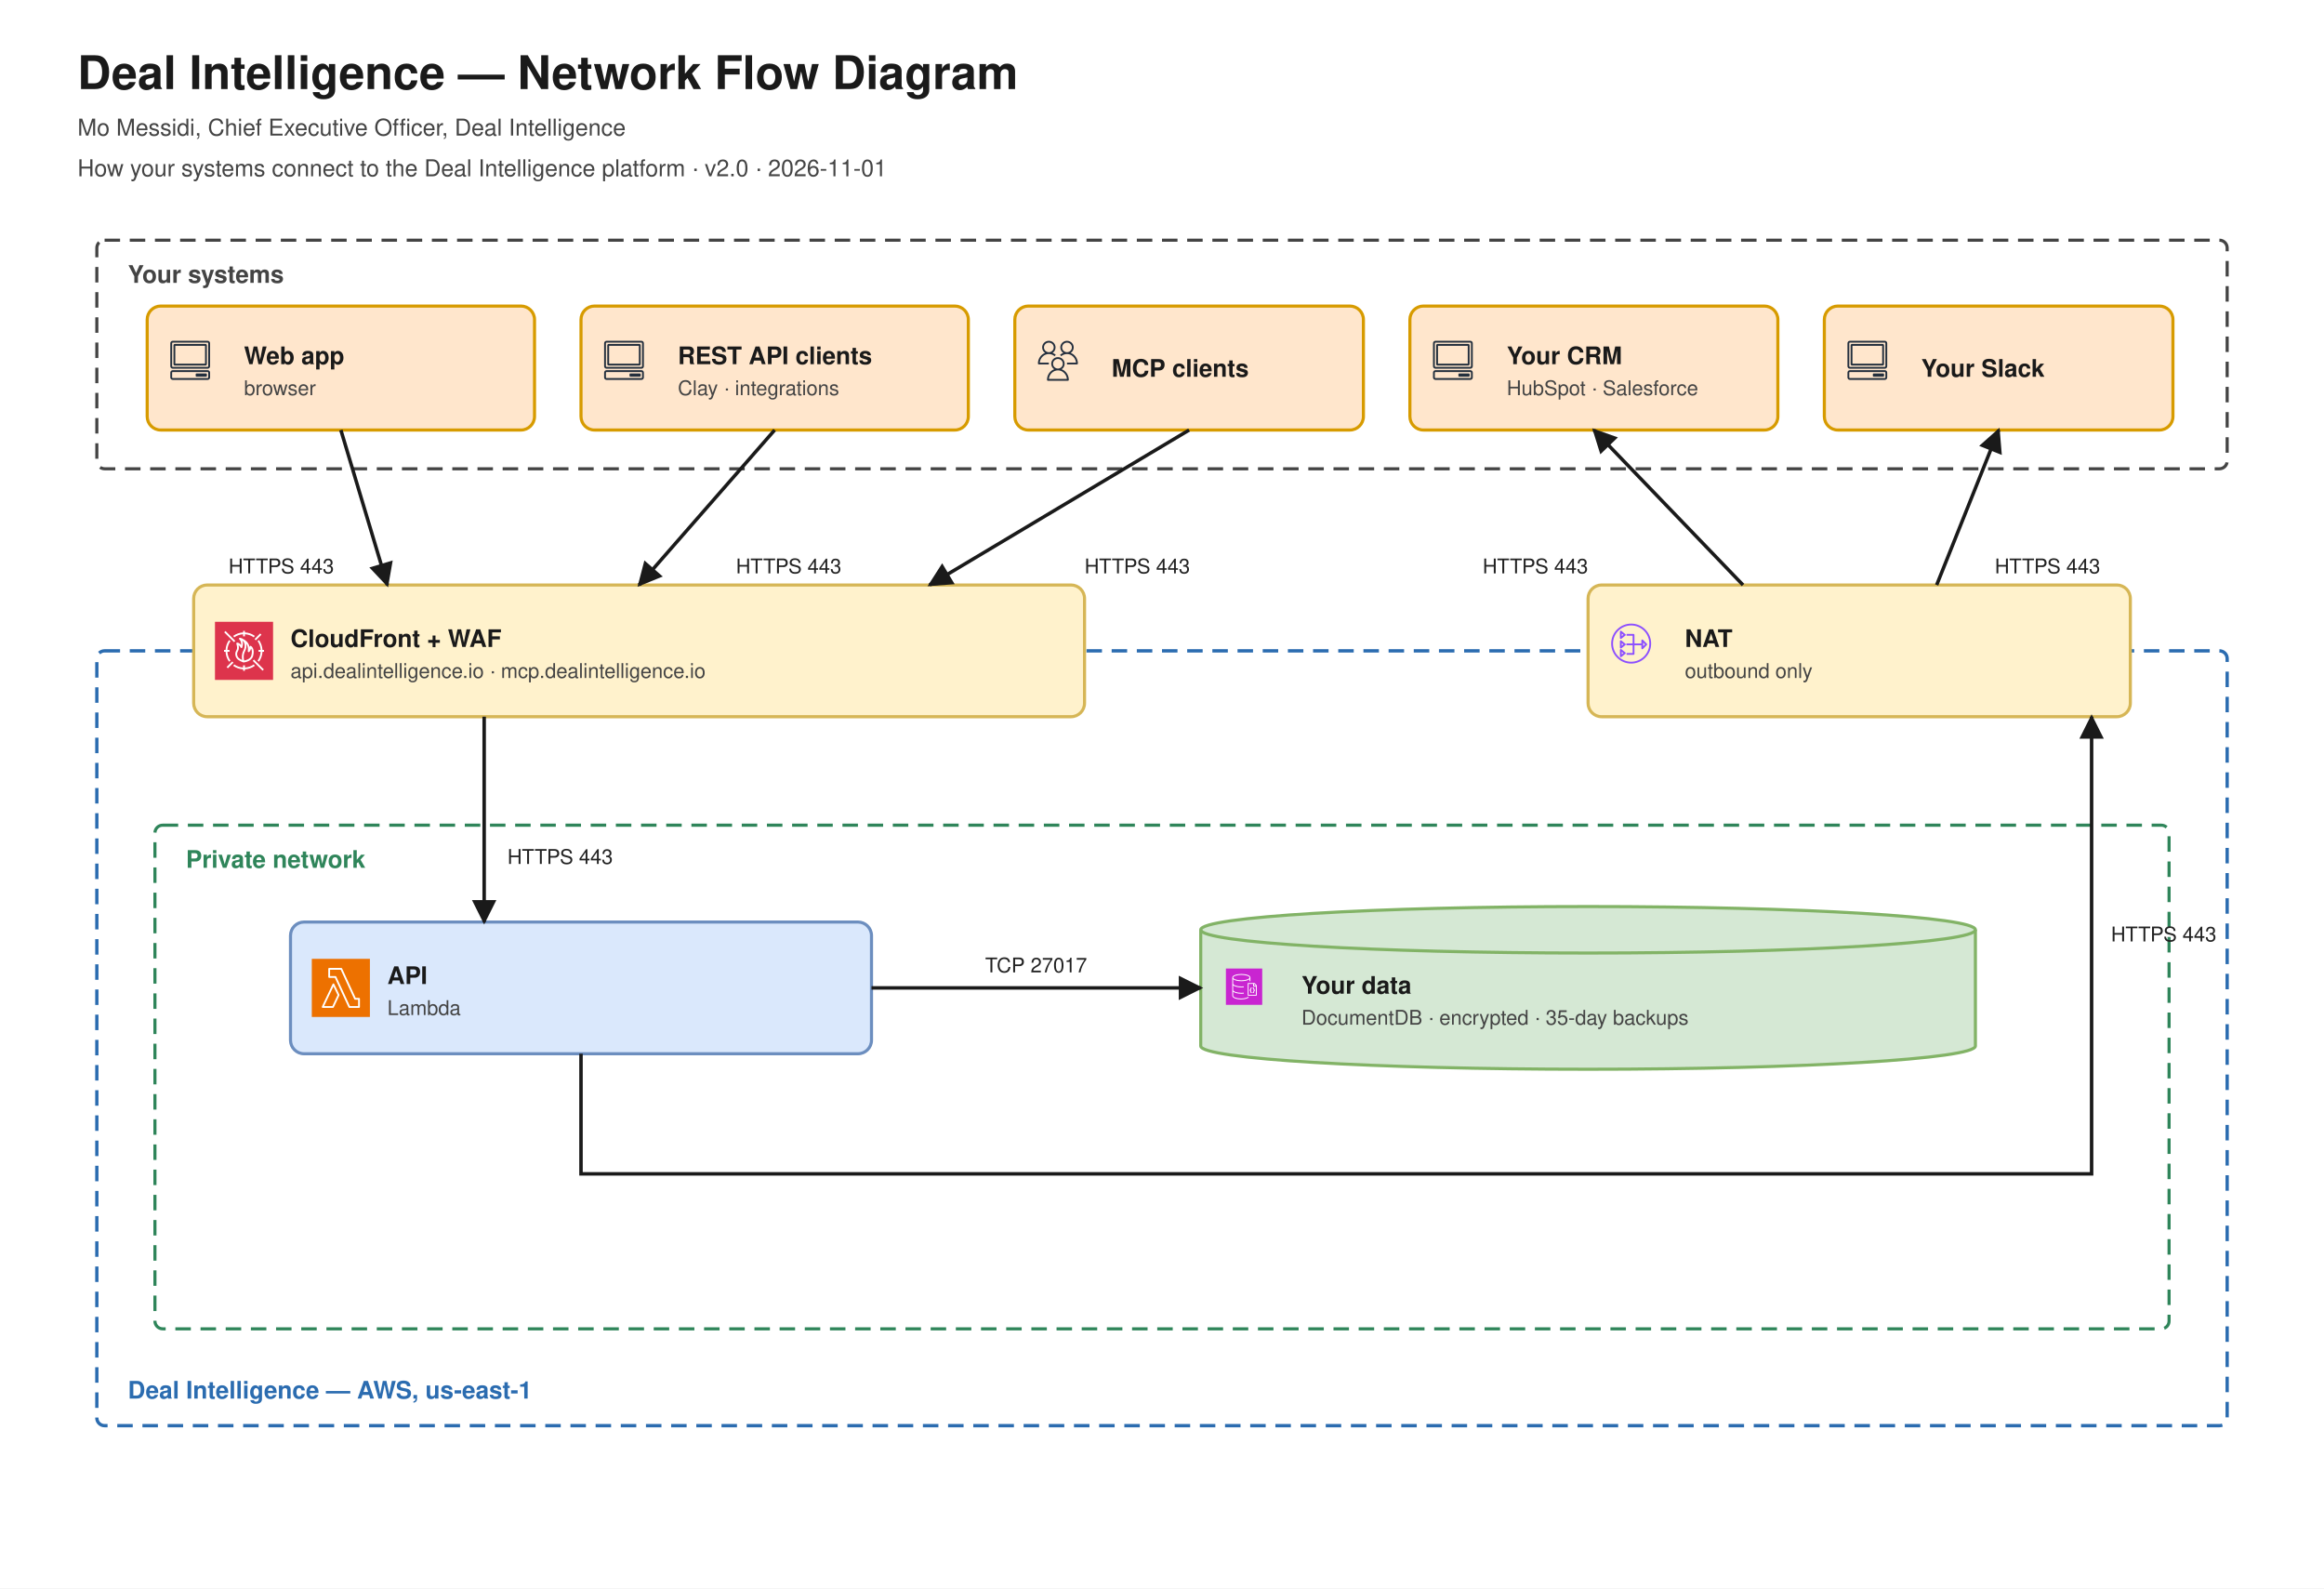
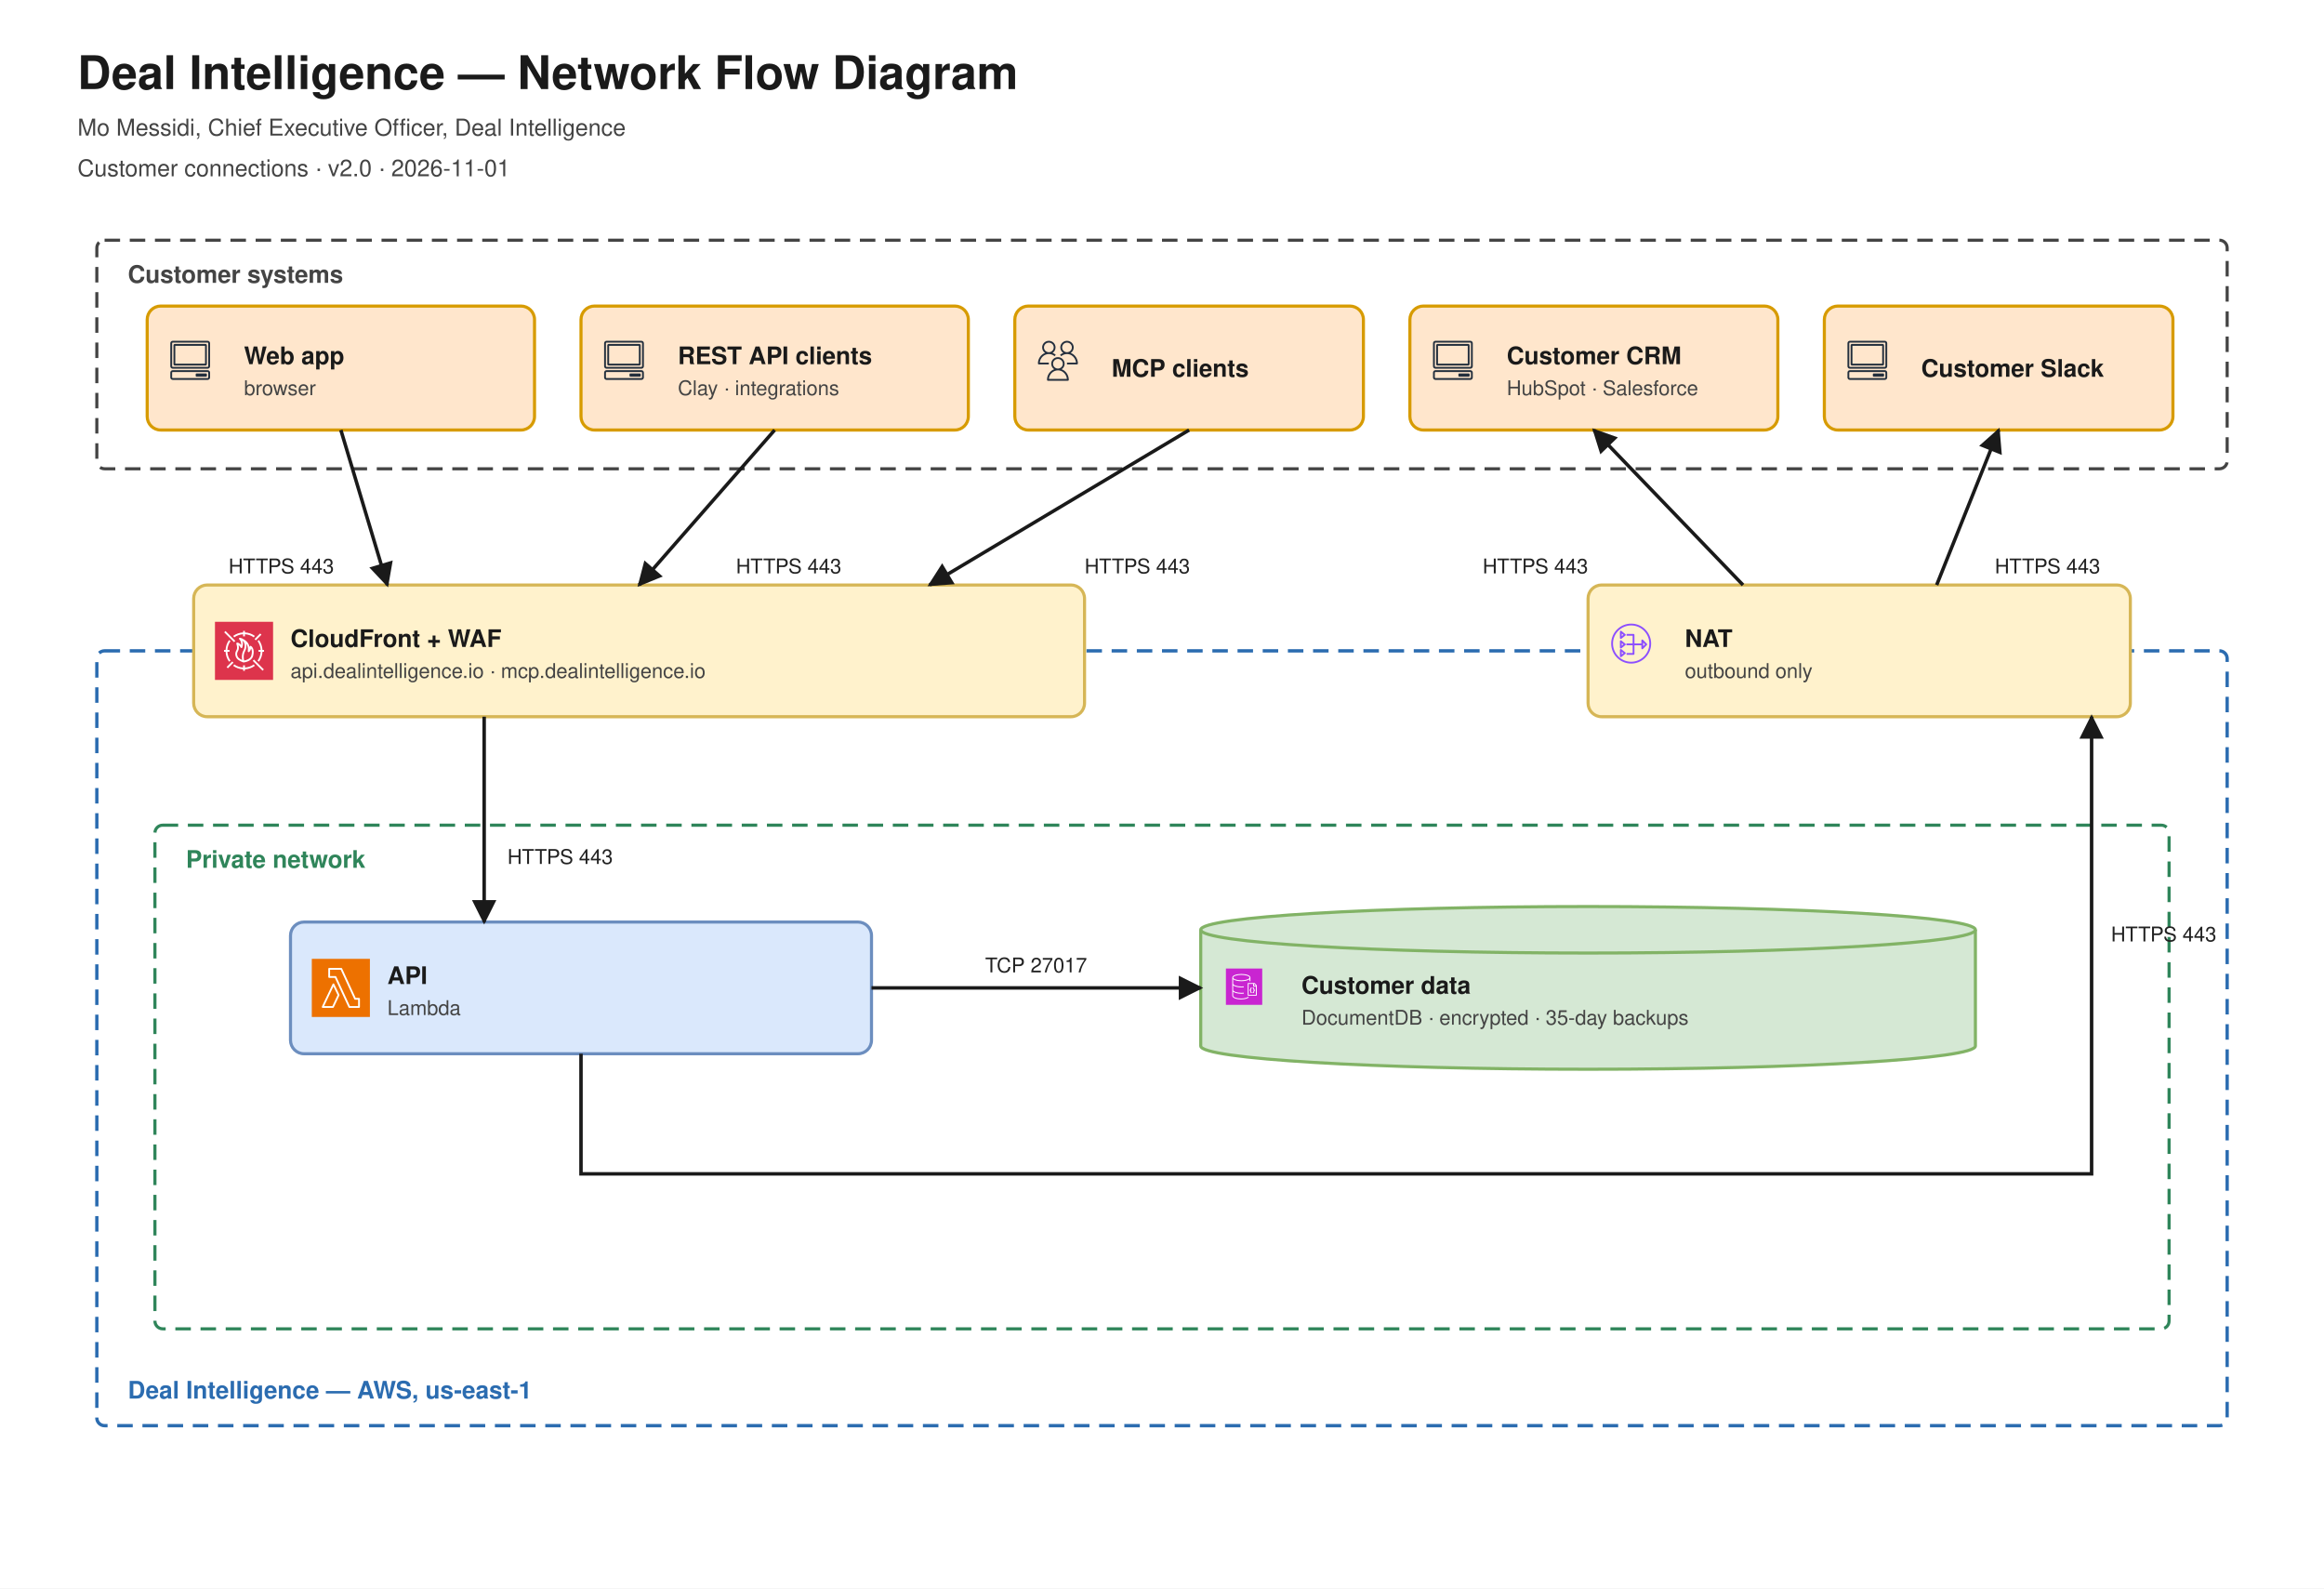
<svg xmlns="http://www.w3.org/2000/svg" width="1200" height="820" viewBox="0 0 1200 820">
  <rect width="1200" height="820" fill="#fff" />
  <defs>
    <marker id="a" viewBox="0 0 10 10" refX="9" refY="5" markerWidth="7" markerHeight="7" orient="auto-start-reverse">
      <path d="M0,0 L10,5 L0,10 z" fill="#1a1a1a" />
    </marker>
  </defs>
  <text x="40" y="46" font-family="Helvetica, Arial, sans-serif" font-size="24" font-weight="bold" text-anchor="start" fill="#1a1a1a">Deal Intelligence — Network Flow Diagram</text>
  <text x="40" y="70" font-family="Helvetica, Arial, sans-serif" font-size="12" font-weight="normal" text-anchor="start" fill="#444">Mo Messidi, Chief Executive Officer, Deal Intelligence</text>
-   <text x="40" y="91" font-family="Helvetica, Arial, sans-serif" font-size="12" font-weight="normal" text-anchor="start" fill="#444">How your systems connect to the Deal Intelligence platform · v2.0 · 2026-11-01</text>
+   <text x="40" y="91" font-family="Helvetica, Arial, sans-serif" font-size="12" font-weight="normal" text-anchor="start" fill="#444">Customer connections · v2.0 · 2026-11-01</text>
  <rect x="50" y="124" width="1100" height="118" rx="4" ry="4" fill="none" stroke="#444" stroke-width="1.6" stroke-dasharray="8 5" />
-   <text x="66" y="146" font-family="Helvetica, Arial, sans-serif" font-size="12.5" font-weight="bold" text-anchor="start" fill="#444">Your systems</text>
+   <text x="66" y="146" font-family="Helvetica, Arial, sans-serif" font-size="12.5" font-weight="bold" text-anchor="start" fill="#444">Customer systems</text>
  <rect x="76" y="158" width="200" height="64" rx="7" ry="7" fill="#ffe6cc" stroke="#d79b00" stroke-width="1.6" />
  <g transform="translate(87,175.0) scale(0.4688)">
    <path fill="#232f3d" fill-rule="evenodd" d="M42.299 38.773v1.923a.793.793 0 0 1-.793.794H30.762a.794.794 0 0 1-.794-.794v-1.923c0-.438.355-.793.794-.793h10.744c.439 0 .793.355.793.793m1.498 3.626a.646.646 0 0 1-.644.645H4.645A.646.646 0 0 1 4 42.399v-5.388c0-.355.289-.644.645-.644h38.508c.355 0 .644.289.644.644zm-.644-8.032H4.645A2.65 2.65 0 0 0 2 37.011v5.388a2.65 2.65 0 0 0 2.645 2.645h38.508a2.65 2.65 0 0 0 2.644-2.645v-5.388a2.647 2.647 0 0 0-2.644-2.644M7.501 27.21h32.763V7.502H7.501zM40.842 5.502H6.924c-.784 0-1.423.637-1.423 1.421v20.865c0 .784.639 1.422 1.423 1.422h33.918c.784 0 1.422-.638 1.422-1.422V6.923c0-.784-.638-1.421-1.422-1.421m2.955 24.565a.645.645 0 0 1-.644.644H4.645A.645.645 0 0 1 4 30.067V4.644C4 4.289 4.289 4 4.645 4h38.508c.355 0 .644.289.644.644zM43.153 2H4.645A2.65 2.65 0 0 0 2 4.644v25.423a2.65 2.65 0 0 0 2.645 2.644h38.508a2.647 2.647 0 0 0 2.644-2.644V4.644A2.647 2.647 0 0 0 43.153 2" />
  </g>
  <text x="126" y="188.0" font-family="Helvetica, Arial, sans-serif" font-size="12.5" font-weight="bold" text-anchor="start" fill="#1a1a1a">Web app</text>
  <text x="126" y="204.0" font-family="Helvetica, Arial, sans-serif" font-size="10.5" font-weight="normal" text-anchor="start" fill="#444">browser</text>
  <rect x="300" y="158" width="200" height="64" rx="7" ry="7" fill="#ffe6cc" stroke="#d79b00" stroke-width="1.6" />
  <g transform="translate(311,175.0) scale(0.4688)">
    <path fill="#232f3d" fill-rule="evenodd" d="M42.299 38.773v1.923a.793.793 0 0 1-.793.794H30.762a.794.794 0 0 1-.794-.794v-1.923c0-.438.355-.793.794-.793h10.744c.439 0 .793.355.793.793m1.498 3.626a.646.646 0 0 1-.644.645H4.645A.646.646 0 0 1 4 42.399v-5.388c0-.355.289-.644.645-.644h38.508c.355 0 .644.289.644.644zm-.644-8.032H4.645A2.65 2.65 0 0 0 2 37.011v5.388a2.65 2.65 0 0 0 2.645 2.645h38.508a2.65 2.65 0 0 0 2.644-2.645v-5.388a2.647 2.647 0 0 0-2.644-2.644M7.501 27.21h32.763V7.502H7.501zM40.842 5.502H6.924c-.784 0-1.423.637-1.423 1.421v20.865c0 .784.639 1.422 1.423 1.422h33.918c.784 0 1.422-.638 1.422-1.422V6.923c0-.784-.638-1.421-1.422-1.421m2.955 24.565a.645.645 0 0 1-.644.644H4.645A.645.645 0 0 1 4 30.067V4.644C4 4.289 4.289 4 4.645 4h38.508c.355 0 .644.289.644.644zM43.153 2H4.645A2.65 2.65 0 0 0 2 4.644v25.423a2.65 2.65 0 0 0 2.645 2.644h38.508a2.647 2.647 0 0 0 2.644-2.644V4.644A2.647 2.647 0 0 0 43.153 2" />
  </g>
  <text x="350" y="188.0" font-family="Helvetica, Arial, sans-serif" font-size="12.5" font-weight="bold" text-anchor="start" fill="#1a1a1a">REST API clients</text>
  <text x="350" y="204.0" font-family="Helvetica, Arial, sans-serif" font-size="10.5" font-weight="normal" text-anchor="start" fill="#444">Clay · integrations</text>
  <rect x="524" y="158" width="180" height="64" rx="7" ry="7" fill="#ffe6cc" stroke="#d79b00" stroke-width="1.6" />
  <g transform="translate(535,175.0) scale(0.4688)">
    <path fill="#242f3e" fill-rule="evenodd" d="M28.639 9.286c0-2.915 2.413-5.286 5.38-5.286s5.378 2.371 5.378 5.286-2.412 5.286-5.378 5.286-5.38-2.371-5.38-5.286m11.524 7.048a11.7 11.7 0 0 0-2.035-1.001c1.97-1.31 3.269-3.531 3.269-6.047 0-4.017-3.31-7.286-7.378-7.286-4.069 0-7.38 3.269-7.38 7.286 0 2.51 1.293 4.728 3.256 6.039a11.9 11.9 0 0 0-3.546 2.1l1.303 1.518A9.77 9.77 0 0 1 34 16.572c1.802 0 3.569.505 5.109 1.461 2.74 1.702 4.538 4.692 4.844 7.967H34v2h11a1 1 0 0 0 1-1c0-4.343-2.236-8.43-5.837-10.666M8.639 9.286C8.639 6.371 11.052 4 14.019 4s5.378 2.371 5.378 5.286-2.412 5.286-5.378 5.286-5.38-2.371-5.38-5.286M14 26H4.046C4.53 20.717 8.81 16.572 14 16.572c1.802 0 3.569.505 5.109 1.461.432.269.849.575 1.24.91l1.303-1.517a11.71 11.71 0 0 0-3.524-2.093c1.97-1.31 3.269-3.531 3.269-6.047 0-4.017-3.31-7.286-7.378-7.286-4.069 0-7.38 3.269-7.38 7.286 0 2.515 1.298 4.737 3.268 6.046C5.302 17.071 2 21.638 2 27a1 1 0 0 0 1 1h11zm.046 18c.484-5.283 4.764-9.428 9.954-9.428 1.802 0 3.569.505 5.109 1.461 2.74 1.702 4.538 4.692 4.844 7.967zm4.593-16.714c0-2.915 2.413-5.286 5.38-5.286s5.378 2.371 5.378 5.286-2.412 5.286-5.378 5.286-5.38-2.371-5.38-5.286m11.524 7.048a11.7 11.7 0 0 0-2.035-1.001c1.97-1.31 3.269-3.531 3.269-6.047 0-4.017-3.31-7.286-7.378-7.286-4.069 0-7.38 3.269-7.38 7.286 0 2.515 1.298 4.737 3.268 6.046C15.302 35.071 12 39.638 12 45a1 1 0 0 0 1 1h22a1 1 0 0 0 1-1c0-4.343-2.236-8.43-5.837-10.666" />
  </g>
  <text x="574" y="194.5" font-family="Helvetica, Arial, sans-serif" font-size="12.5" font-weight="bold" text-anchor="start" fill="#1a1a1a">MCP clients</text>
  <rect x="728" y="158" width="190" height="64" rx="7" ry="7" fill="#ffe6cc" stroke="#d79b00" stroke-width="1.6" />
  <g transform="translate(739,175.0) scale(0.4688)">
    <path fill="#232f3d" fill-rule="evenodd" d="M42.299 38.773v1.923a.793.793 0 0 1-.793.794H30.762a.794.794 0 0 1-.794-.794v-1.923c0-.438.355-.793.794-.793h10.744c.439 0 .793.355.793.793m1.498 3.626a.646.646 0 0 1-.644.645H4.645A.646.646 0 0 1 4 42.399v-5.388c0-.355.289-.644.645-.644h38.508c.355 0 .644.289.644.644zm-.644-8.032H4.645A2.65 2.65 0 0 0 2 37.011v5.388a2.65 2.65 0 0 0 2.645 2.645h38.508a2.65 2.65 0 0 0 2.644-2.645v-5.388a2.647 2.647 0 0 0-2.644-2.644M7.501 27.21h32.763V7.502H7.501zM40.842 5.502H6.924c-.784 0-1.423.637-1.423 1.421v20.865c0 .784.639 1.422 1.423 1.422h33.918c.784 0 1.422-.638 1.422-1.422V6.923c0-.784-.638-1.421-1.422-1.421m2.955 24.565a.645.645 0 0 1-.644.644H4.645A.645.645 0 0 1 4 30.067V4.644C4 4.289 4.289 4 4.645 4h38.508c.355 0 .644.289.644.644zM43.153 2H4.645A2.65 2.65 0 0 0 2 4.644v25.423a2.65 2.65 0 0 0 2.645 2.644h38.508a2.647 2.647 0 0 0 2.644-2.644V4.644A2.647 2.647 0 0 0 43.153 2" />
  </g>
-   <text x="778" y="188.0" font-family="Helvetica, Arial, sans-serif" font-size="12.5" font-weight="bold" text-anchor="start" fill="#1a1a1a">Your CRM</text>
+   <text x="778" y="188.0" font-family="Helvetica, Arial, sans-serif" font-size="12.5" font-weight="bold" text-anchor="start" fill="#1a1a1a">Customer CRM</text>
  <text x="778" y="204.0" font-family="Helvetica, Arial, sans-serif" font-size="10.5" font-weight="normal" text-anchor="start" fill="#444">HubSpot · Salesforce</text>
  <rect x="942" y="158" width="180" height="64" rx="7" ry="7" fill="#ffe6cc" stroke="#d79b00" stroke-width="1.6" />
  <g transform="translate(953,175.0) scale(0.4688)">
    <path fill="#232f3d" fill-rule="evenodd" d="M42.299 38.773v1.923a.793.793 0 0 1-.793.794H30.762a.794.794 0 0 1-.794-.794v-1.923c0-.438.355-.793.794-.793h10.744c.439 0 .793.355.793.793m1.498 3.626a.646.646 0 0 1-.644.645H4.645A.646.646 0 0 1 4 42.399v-5.388c0-.355.289-.644.645-.644h38.508c.355 0 .644.289.644.644zm-.644-8.032H4.645A2.65 2.65 0 0 0 2 37.011v5.388a2.65 2.65 0 0 0 2.645 2.645h38.508a2.65 2.65 0 0 0 2.644-2.645v-5.388a2.647 2.647 0 0 0-2.644-2.644M7.501 27.21h32.763V7.502H7.501zM40.842 5.502H6.924c-.784 0-1.423.637-1.423 1.421v20.865c0 .784.639 1.422 1.423 1.422h33.918c.784 0 1.422-.638 1.422-1.422V6.923c0-.784-.638-1.421-1.422-1.421m2.955 24.565a.645.645 0 0 1-.644.644H4.645A.645.645 0 0 1 4 30.067V4.644C4 4.289 4.289 4 4.645 4h38.508c.355 0 .644.289.644.644zM43.153 2H4.645A2.65 2.65 0 0 0 2 4.644v25.423a2.65 2.65 0 0 0 2.645 2.644h38.508a2.647 2.647 0 0 0 2.644-2.644V4.644A2.647 2.647 0 0 0 43.153 2" />
  </g>
-   <text x="992" y="194.5" font-family="Helvetica, Arial, sans-serif" font-size="12.5" font-weight="bold" text-anchor="start" fill="#1a1a1a">Your Slack</text>
+   <text x="992" y="194.5" font-family="Helvetica, Arial, sans-serif" font-size="12.5" font-weight="bold" text-anchor="start" fill="#1a1a1a">Customer Slack</text>
  <rect x="50" y="336" width="1100" height="400" rx="4" ry="4" fill="none" stroke="#2b6cb0" stroke-width="1.7" stroke-dasharray="8 5" />
  <text x="66" y="722" font-family="Helvetica, Arial, sans-serif" font-size="12.5" font-weight="bold" text-anchor="start" fill="#2b6cb0">Deal Intelligence — AWS, us-east-1</text>
  <rect x="100" y="302" width="460" height="68" rx="7" ry="7" fill="#fff2cc" stroke="#d6b656" stroke-width="1.6" />
  <g transform="translate(111,321.0) scale(0.4688)">
    <g fill="none" fill-rule="evenodd">
      <path fill="#dd344c" d="M0 0h64v64H0z" />
      <path fill="#fff" d="M26.929 40.397a18.6 18.6 0 0 0 3.04 1.692c-.477-2.376-.794-6.487 1.343-10.418 1.593-2.928 1.856-6.254.688-8.681a5.9 5.9 0 0 0-1.922-2.292c.762 1.759 1.19 4.299.038 7.572a1 1 0 0 1-1.825.142c-.331-.616-1.242-2.004-2.283-2.833.408 1.876.667 4.683-.673 6.788a8 8 0 0 0-.201.334c-1.47 2.589-.682 5.97 1.795 7.696m7.542-16.242c.565 2.649.092 5.725-1.401 8.471-2.165 3.981-1.363 8.319-.91 10.025 1.957-.329 6.903-1.557 7.959-5.649 1.014-3.926.4-6.199-.31-7.424-.708 2.544-2.007 3.615-2.074 3.669a1.002 1.002 0 0 1-1.614-.938c.606-3.768-.36-6.39-1.65-8.154M23.65 31.29c1.609-2.527-.074-6.965-.091-7.01a1 1 0 0 1 .932-1.361c1.75 0 3.248 1.355 4.25 2.593.529-3.989-1.877-6.084-1.997-6.184a1.004 1.004 0 0 1-.26-1.191.99.99 0 0 1 1.077-.561c1.474.261 2.773.822 3.85 1.633.955.427 5.726 2.839 6.714 8.7q.04-.264.072-.55a1 1 0 0 1 1.474-.774c.187.103 4.533 2.595 2.384 10.917-1.675 6.488-10.18 7.227-10.541 7.255l-.001-.01c-.022.002-.041.013-.063.013a1 1 0 0 1-.335-.059c-2.054-.734-3.847-1.63-5.33-2.663-3.314-2.31-4.364-6.847-2.39-10.327a10 10 0 0 1 .255-.421m-8.16 12.66 1.62-1.173A18.2 18.2 0 0 1 13.677 33H16v-2h-2.321a18.16 18.16 0 0 1 3.432-9.719l-1.621-1.173A20.16 20.16 0 0 0 11.679 31h-1.68v2h1.677c.186 3.962 1.484 7.731 3.814 10.95m27.257 2.968A18.2 18.2 0 0 1 33 50.351V48h-2v2.351a18.2 18.2 0 0 1-9.75-3.433l-1.172 1.621A20.2 20.2 0 0 0 31 52.351V54h2v-1.649c3.95-.191 7.709-1.489 10.919-3.812zM21.25 17.14A18.2 18.2 0 0 1 31 13.708V16h2v-2.292a18.2 18.2 0 0 1 9.747 3.432l1.172-1.62a20.15 20.15 0 0 0-10.92-3.812V10h-2v1.708a20.16 20.16 0 0 0-10.921 3.812zM52.32 31a20.2 20.2 0 0 0-3.811-10.892l-1.621 1.173A18.2 18.2 0 0 1 50.32 31H48v2h2.323a18.2 18.2 0 0 1-3.435 9.777l1.62 1.173c2.33-3.219 3.629-6.988 3.815-10.95H54v-2zm-7.293-10.584 6.159-6.16-1.414-1.414-6.16 6.16zM18.972 43.642l-6.16 6.16 1.414 1.414 6.16-6.16zm3.442-22.641L11.586 10.173l-1.414 1.414L21 22.415zM43 41.586l10.826 10.827-1.414 1.414L41.586 43z" />
    </g>
  </g>
  <text x="150" y="334.0" font-family="Helvetica, Arial, sans-serif" font-size="12.5" font-weight="bold" text-anchor="start" fill="#1a1a1a">CloudFront + WAF</text>
  <text x="150" y="350.0" font-family="Helvetica, Arial, sans-serif" font-size="10.5" font-weight="normal" text-anchor="start" fill="#444">api.dealintelligence.io · mcp.dealintelligence.io</text>
  <rect x="820" y="302" width="280" height="68" rx="7" ry="7" fill="#fff2cc" stroke="#d6b656" stroke-width="1.6" />
  <g transform="translate(831,321.0) scale(0.4688)">
    <path fill="#8c4fff" fill-rule="evenodd" d="M13.626 35.92v-2.837l1.774 1.419zm-.375-5.7a1.001 1.001 0 0 0-1.625.781v7a1.001 1.001 0 0 0 1.625.782l4.374-3.5a1 1 0 0 0 0-1.562zm24-3.383v-3.922l1.962 1.96zm4.083-2.668-4.376-4.375a1 1 0 0 0-1.706.707v3.375h-7.627v-9.5a1 1 0 0 0-1-1h-7.693v2h6.694v8.5H18.75v2h6.875v8.5h-6.693v2h7.694a1 1 0 0 0 1-1v-9.5h7.625v3.376a1 1 0 0 0 1.708.707l4.374-4.376a1 1 0 0 0 0-1.414m-27.708 2.127v-2.84l1.774 1.42zm-.375-5.701a1 1 0 0 0-1.625.78v7.002a1.001 1.001 0 0 0 1.625.78l4.374-3.5a1 1 0 0 0 0-1.562zm.375-4.8v-2.838l1.774 1.419zm-.375-5.7a1.001 1.001 0 0 0-1.625.781v7a1.001 1.001 0 0 0 1.625.78l4.374-3.5a1 1 0 0 0 0-1.561zM24 44.003C12.971 44.003 4 35.03 4 24S12.973 4 24 4c11.03 0 20.002 8.973 20.002 20 0 11.03-8.973 20.003-20.002 20.003M24 2C11.868 2 2 11.869 2 24c0 12.133 9.869 22.003 22 22.003 12.133 0 22.002-9.87 22.002-22.002S36.133 2 24 2" />
  </g>
  <text x="870" y="334.0" font-family="Helvetica, Arial, sans-serif" font-size="12.5" font-weight="bold" text-anchor="start" fill="#1a1a1a">NAT</text>
  <text x="870" y="350.0" font-family="Helvetica, Arial, sans-serif" font-size="10.5" font-weight="normal" text-anchor="start" fill="#444">outbound only</text>
  <rect x="80" y="426" width="1040" height="260" rx="4" ry="4" fill="none" stroke="#2f855a" stroke-width="1.6" stroke-dasharray="8 5" />
  <text x="96" y="448" font-family="Helvetica, Arial, sans-serif" font-size="12.5" font-weight="bold" text-anchor="start" fill="#2f855a">Private network</text>
  <rect x="150" y="476" width="300" height="68" rx="7" ry="7" fill="#dae8fc" stroke="#6c8ebf" stroke-width="1.6" />
  <g transform="translate(161,495.0) scale(0.4688)">
    <g fill="none" fill-rule="evenodd">
      <path fill="#ed7100" d="M0 0h64v64H0z" />
      <path fill="#fff" d="M22.68 52h-9.106l10.264-21.59 4.562 9.451zm2.047-24.333a.99.99 0 0 0-.896-.564h-.003a.99.99 0 0 0-.896.569L11.097 52.569c-.147.31-.126.674.057.965.181.29.5.466.842.466H23.31a1 1 0 0 0 .9-.572l6.194-13.144a1 1 0 0 0-.005-.864zM51.008 52h-9.022L26.955 19.578a1 1 0 0 0-.903-.578h-5.924l.007-7h11.68l14.96 32.42c.163.354.516.58.904.58h3.33zm.996-9h-3.69l-14.96-32.42a1 1 0 0 0-.903-.58H19.14a1 1 0 0 0-.996.999l-.008 9A.993.993 0 0 0 19.131 21h6.286l15.03 32.422a1 1 0 0 0 .903.578h10.654c.55 0 .996-.448.996-1v-9c0-.552-.445-1-.996-1" />
    </g>
  </g>
  <text x="200" y="508.0" font-family="Helvetica, Arial, sans-serif" font-size="12.5" font-weight="bold" text-anchor="start" fill="#1a1a1a">API</text>
  <text x="200" y="524.0" font-family="Helvetica, Arial, sans-serif" font-size="10.5" font-weight="normal" text-anchor="start" fill="#444">Lambda</text>
  <path d="M620,480 a200.0,12 0 0 1 400,0 v60 a200.0,12 0 0 1 -400,0 z" fill="#d5e8d4" stroke="#82b366" stroke-width="1.6" />
  <path d="M620,480 a200.0,12 0 0 0 400,0" fill="none" stroke="#82b366" stroke-width="1.6" />
  <g transform="translate(633,500.0) scale(0.4688)">
    <g fill="none" fill-rule="evenodd">
      <path fill="#c925d1" d="M0 0h40v40H0z" />
      <path fill="#fff" d="M17 6.996c5.304 0 9 1.576 9 2.99 0 1.413-3.696 2.988-9 2.988S8 11.4 8 9.985s3.696-2.989 9-2.989m-.353 26.008C11.552 33.004 8 31.394 8 29.95v-4.434c1.729 1.436 5.446 2.254 9.081 2.254.885 0 1.776-.05 2.651-.147l-.111-.99c-.838.093-1.692.14-2.54.14C11.967 26.774 8 25.133 8 23.72v-5.182c1.729 1.436 5.446 2.254 9.081 2.254.903 0 1.796-.051 2.653-.149l-.115-.99a22 22 0 0 1-2.538.142C11.967 19.795 8 18.153 8 16.741v-4.95c1.729 1.424 5.442 2.18 9 2.18s7.271-.756 9-2.18v2.18h1V9.985C27 7.397 21.848 6 17 6S7 7.397 7 9.985V29.95C7 32.258 11.147 34 16.647 34c3.654 0 6.932-.813 8.557-2.12l-.629-.775c-1.432 1.152-4.545 1.899-7.928 1.899m13.612-12.059c.274 0 .516.11.682.309.334.4.238 1.027.214 1.149.009.912.554 1.108.616 1.127a.51.51 0 0 1 .361.49.494.494 0 0 1-.372.473c-.051.016-.596.211-.596 1.216.011.566-.263 1.195-.89 1.214h-.814v-.996h.678a1 1 0 0 0 .026-.208c0-.852.28-1.383.586-1.708-.306-.324-.586-.852-.586-1.7.022-.156.025-.29.015-.37h-.719v-.996zm-2.393 0h.594v.996h-.459a1 1 0 0 0-.026.21c0 .851-.281 1.382-.586 1.706.305.324.586.852.586 1.7-.022.156-.025.29-.015.37h.5v.996h-.579a.87.87 0 0 1-.683-.309c-.334-.4-.238-1.027-.215-1.148-.008-.913-.553-1.109-.616-1.127a.51.51 0 0 1-.36-.492.494.494 0 0 1 .372-.472c.051-.016.596-.211.596-1.216-.011-.566.262-1.195.891-1.214M31 18.952V16.96h.229L33 18.808v.144zm2 9.964h-8V16.96h5v2.49a.5.5 0 0 0 .5.499H33zm-1.196-12.798a.5.5 0 0 0-.362-.155H24.5a.5.5 0 0 0-.5.499v12.952a.5.5 0 0 0 .5.498h9a.5.5 0 0 0 .5-.498V18.609a.5.5 0 0 0-.139-.344z" />
    </g>
  </g>
-   <text x="672" y="513.0" font-family="Helvetica, Arial, sans-serif" font-size="12.5" font-weight="bold" text-anchor="start" fill="#1a1a1a">Your data</text>
+   <text x="672" y="513.0" font-family="Helvetica, Arial, sans-serif" font-size="12.5" font-weight="bold" text-anchor="start" fill="#1a1a1a">Customer data</text>
  <text x="672" y="529.0" font-family="Helvetica, Arial, sans-serif" font-size="10.5" font-weight="normal" text-anchor="start" fill="#444">DocumentDB · encrypted · 35-day backups</text>
  <path d="M176,222 L200,302" fill="none" stroke="#1a1a1a" stroke-width="1.8" marker-end="url(#a)" />
  <text x="118" y="296" font-family="Helvetica, Arial, sans-serif" font-size="10.5" font-weight="normal" text-anchor="start" fill="#222">HTTPS 443</text>
  <path d="M400,222 L330,302" fill="none" stroke="#1a1a1a" stroke-width="1.8" marker-end="url(#a)" />
  <text x="380" y="296" font-family="Helvetica, Arial, sans-serif" font-size="10.5" font-weight="normal" text-anchor="start" fill="#222">HTTPS 443</text>
  <path d="M614,222 L480,302" fill="none" stroke="#1a1a1a" stroke-width="1.8" marker-end="url(#a)" />
  <text x="560" y="296" font-family="Helvetica, Arial, sans-serif" font-size="10.5" font-weight="normal" text-anchor="start" fill="#222">HTTPS 443</text>
  <path d="M250,370 L250,476" fill="none" stroke="#1a1a1a" stroke-width="1.8" marker-end="url(#a)" />
  <text x="262" y="446" font-family="Helvetica, Arial, sans-serif" font-size="10.5" font-weight="normal" text-anchor="start" fill="#222">HTTPS 443</text>
  <path d="M450,510 L620,510" fill="none" stroke="#1a1a1a" stroke-width="1.8" marker-end="url(#a)" />
  <text x="535" y="502" font-family="Helvetica, Arial, sans-serif" font-size="10.5" font-weight="normal" text-anchor="middle" fill="#222">TCP 27017</text>
  <path d="M300,544 L300,606 L1080,606 L1080,370" fill="none" stroke="#1a1a1a" stroke-width="1.8" marker-end="url(#a)" />
  <text x="1090" y="486" font-family="Helvetica, Arial, sans-serif" font-size="10.5" font-weight="normal" text-anchor="start" fill="#222">HTTPS 443</text>
  <path d="M900,302 L823,222" fill="none" stroke="#1a1a1a" stroke-width="1.8" marker-end="url(#a)" />
  <text x="820" y="296" font-family="Helvetica, Arial, sans-serif" font-size="10.5" font-weight="normal" text-anchor="end" fill="#222">HTTPS 443</text>
  <path d="M1000,302 L1032,222" fill="none" stroke="#1a1a1a" stroke-width="1.8" marker-end="url(#a)" />
  <text x="1030" y="296" font-family="Helvetica, Arial, sans-serif" font-size="10.5" font-weight="normal" text-anchor="start" fill="#222">HTTPS 443</text>
</svg>
